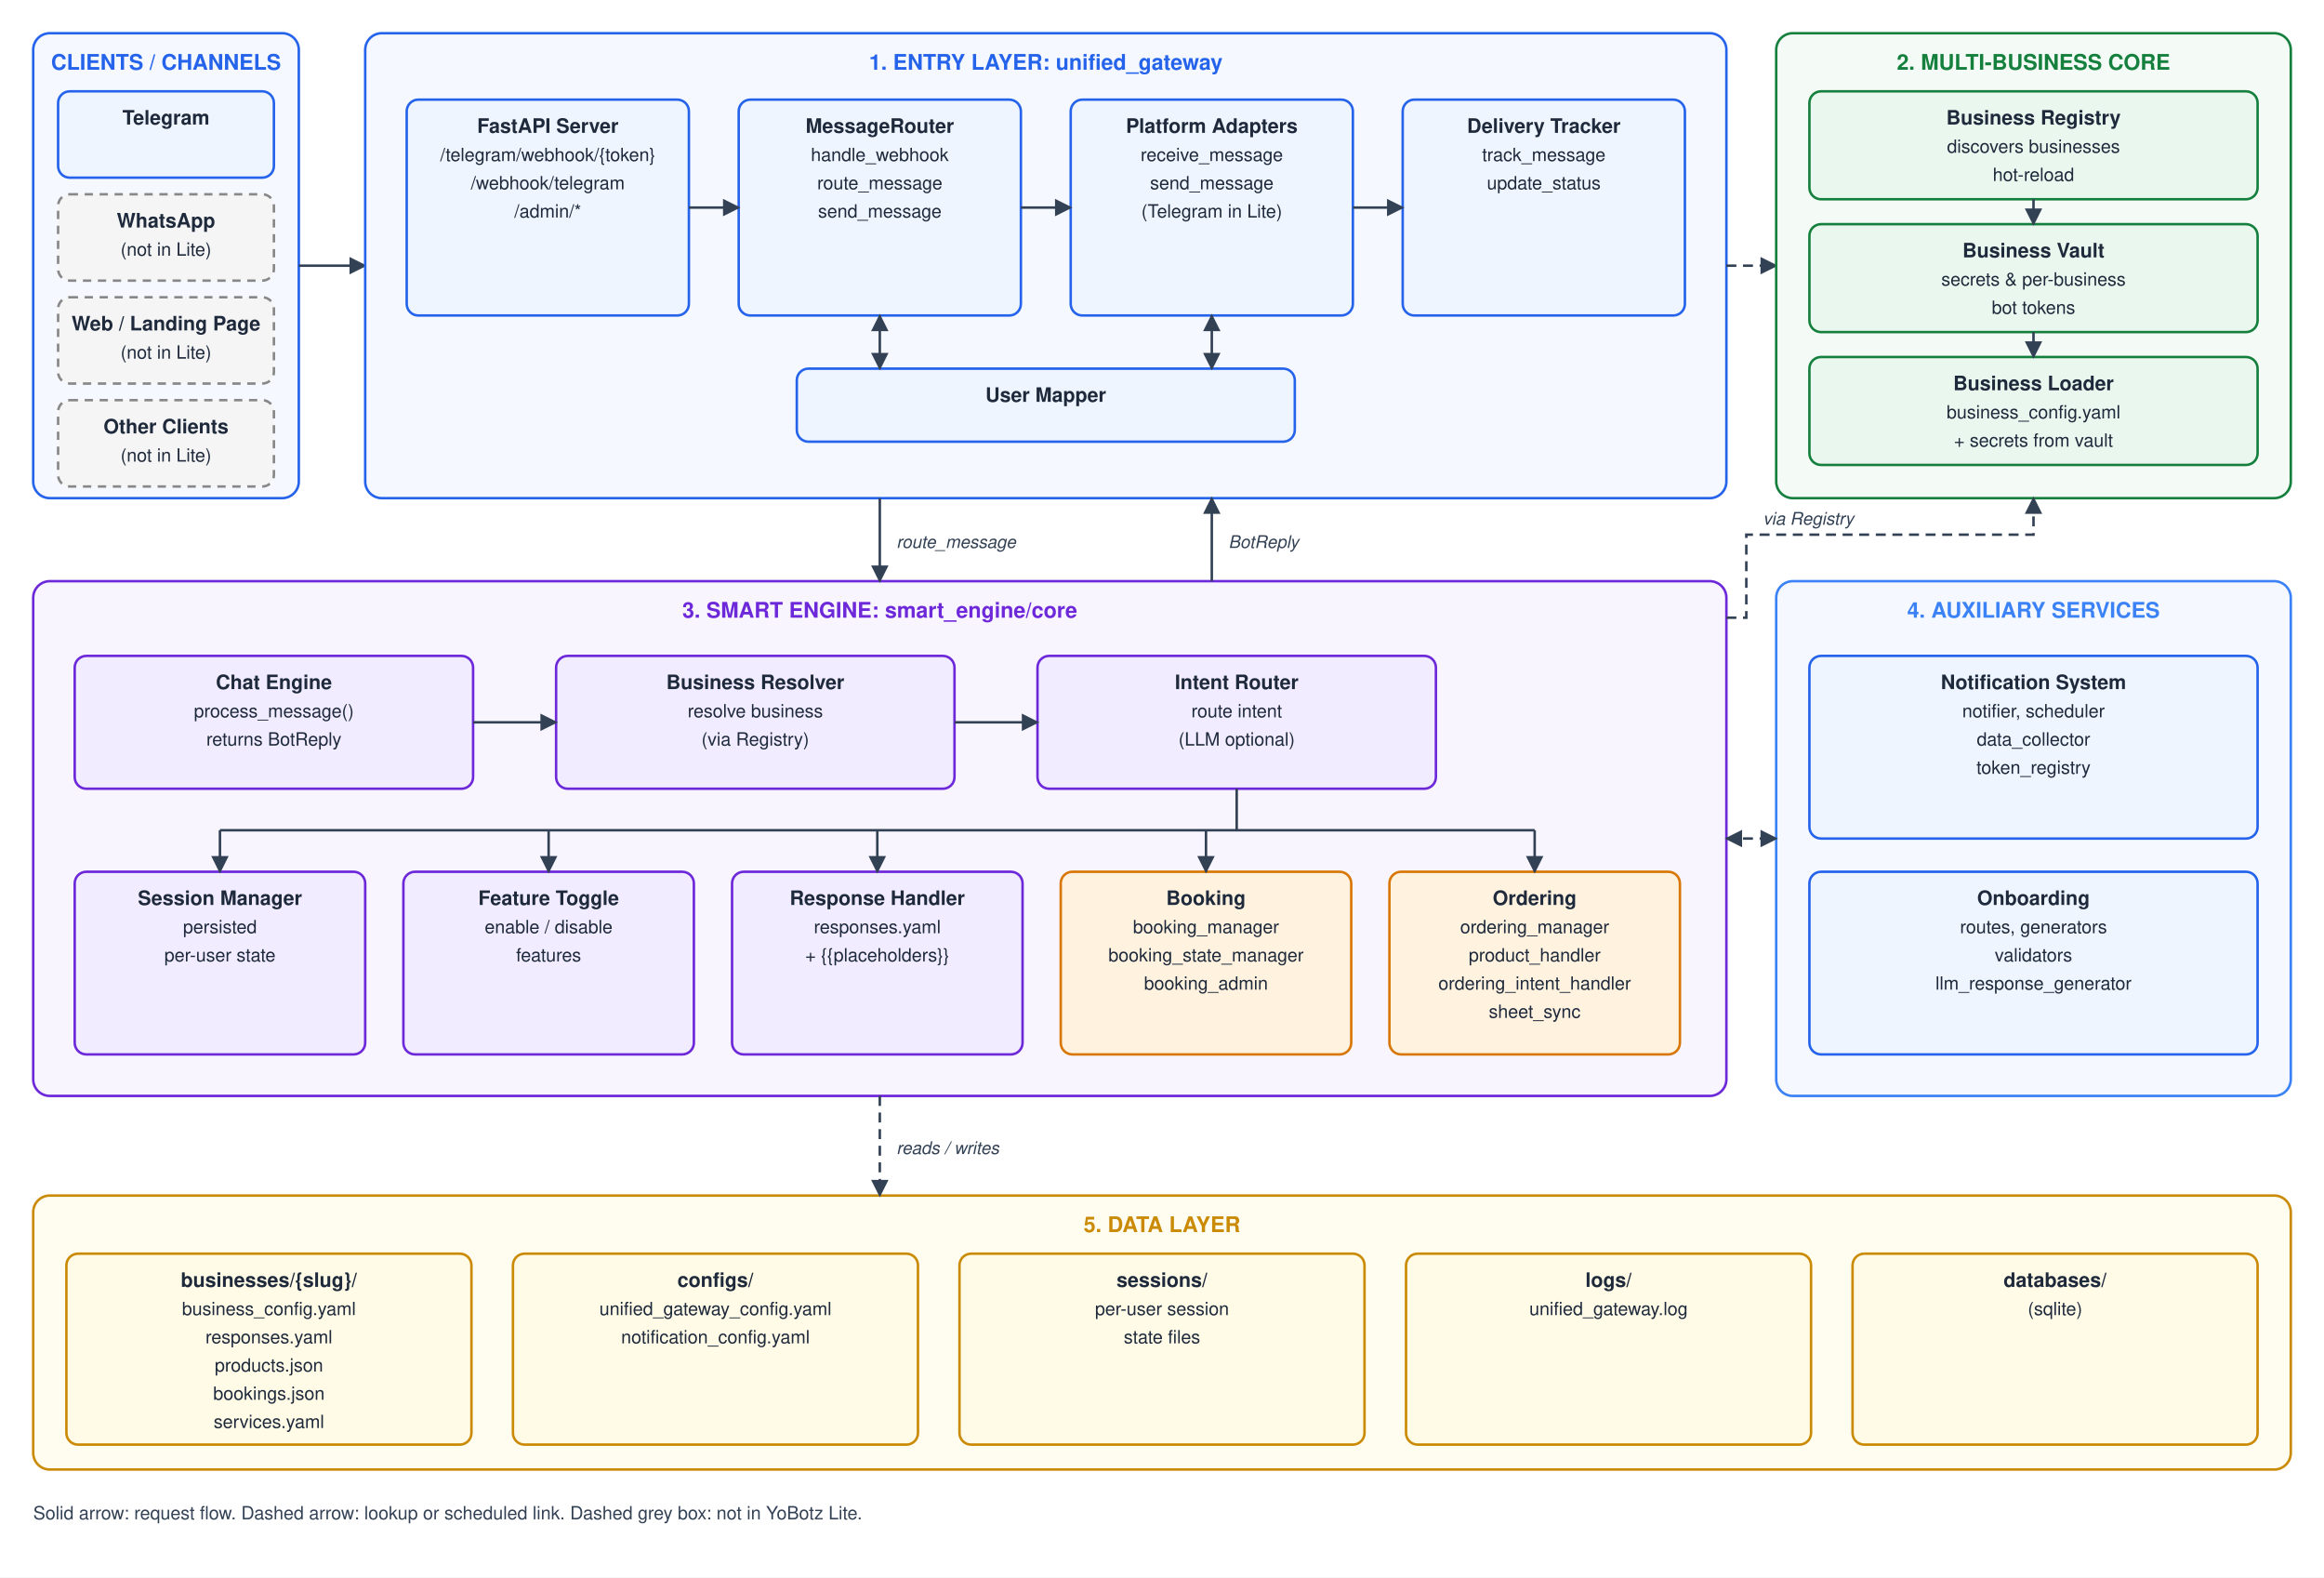
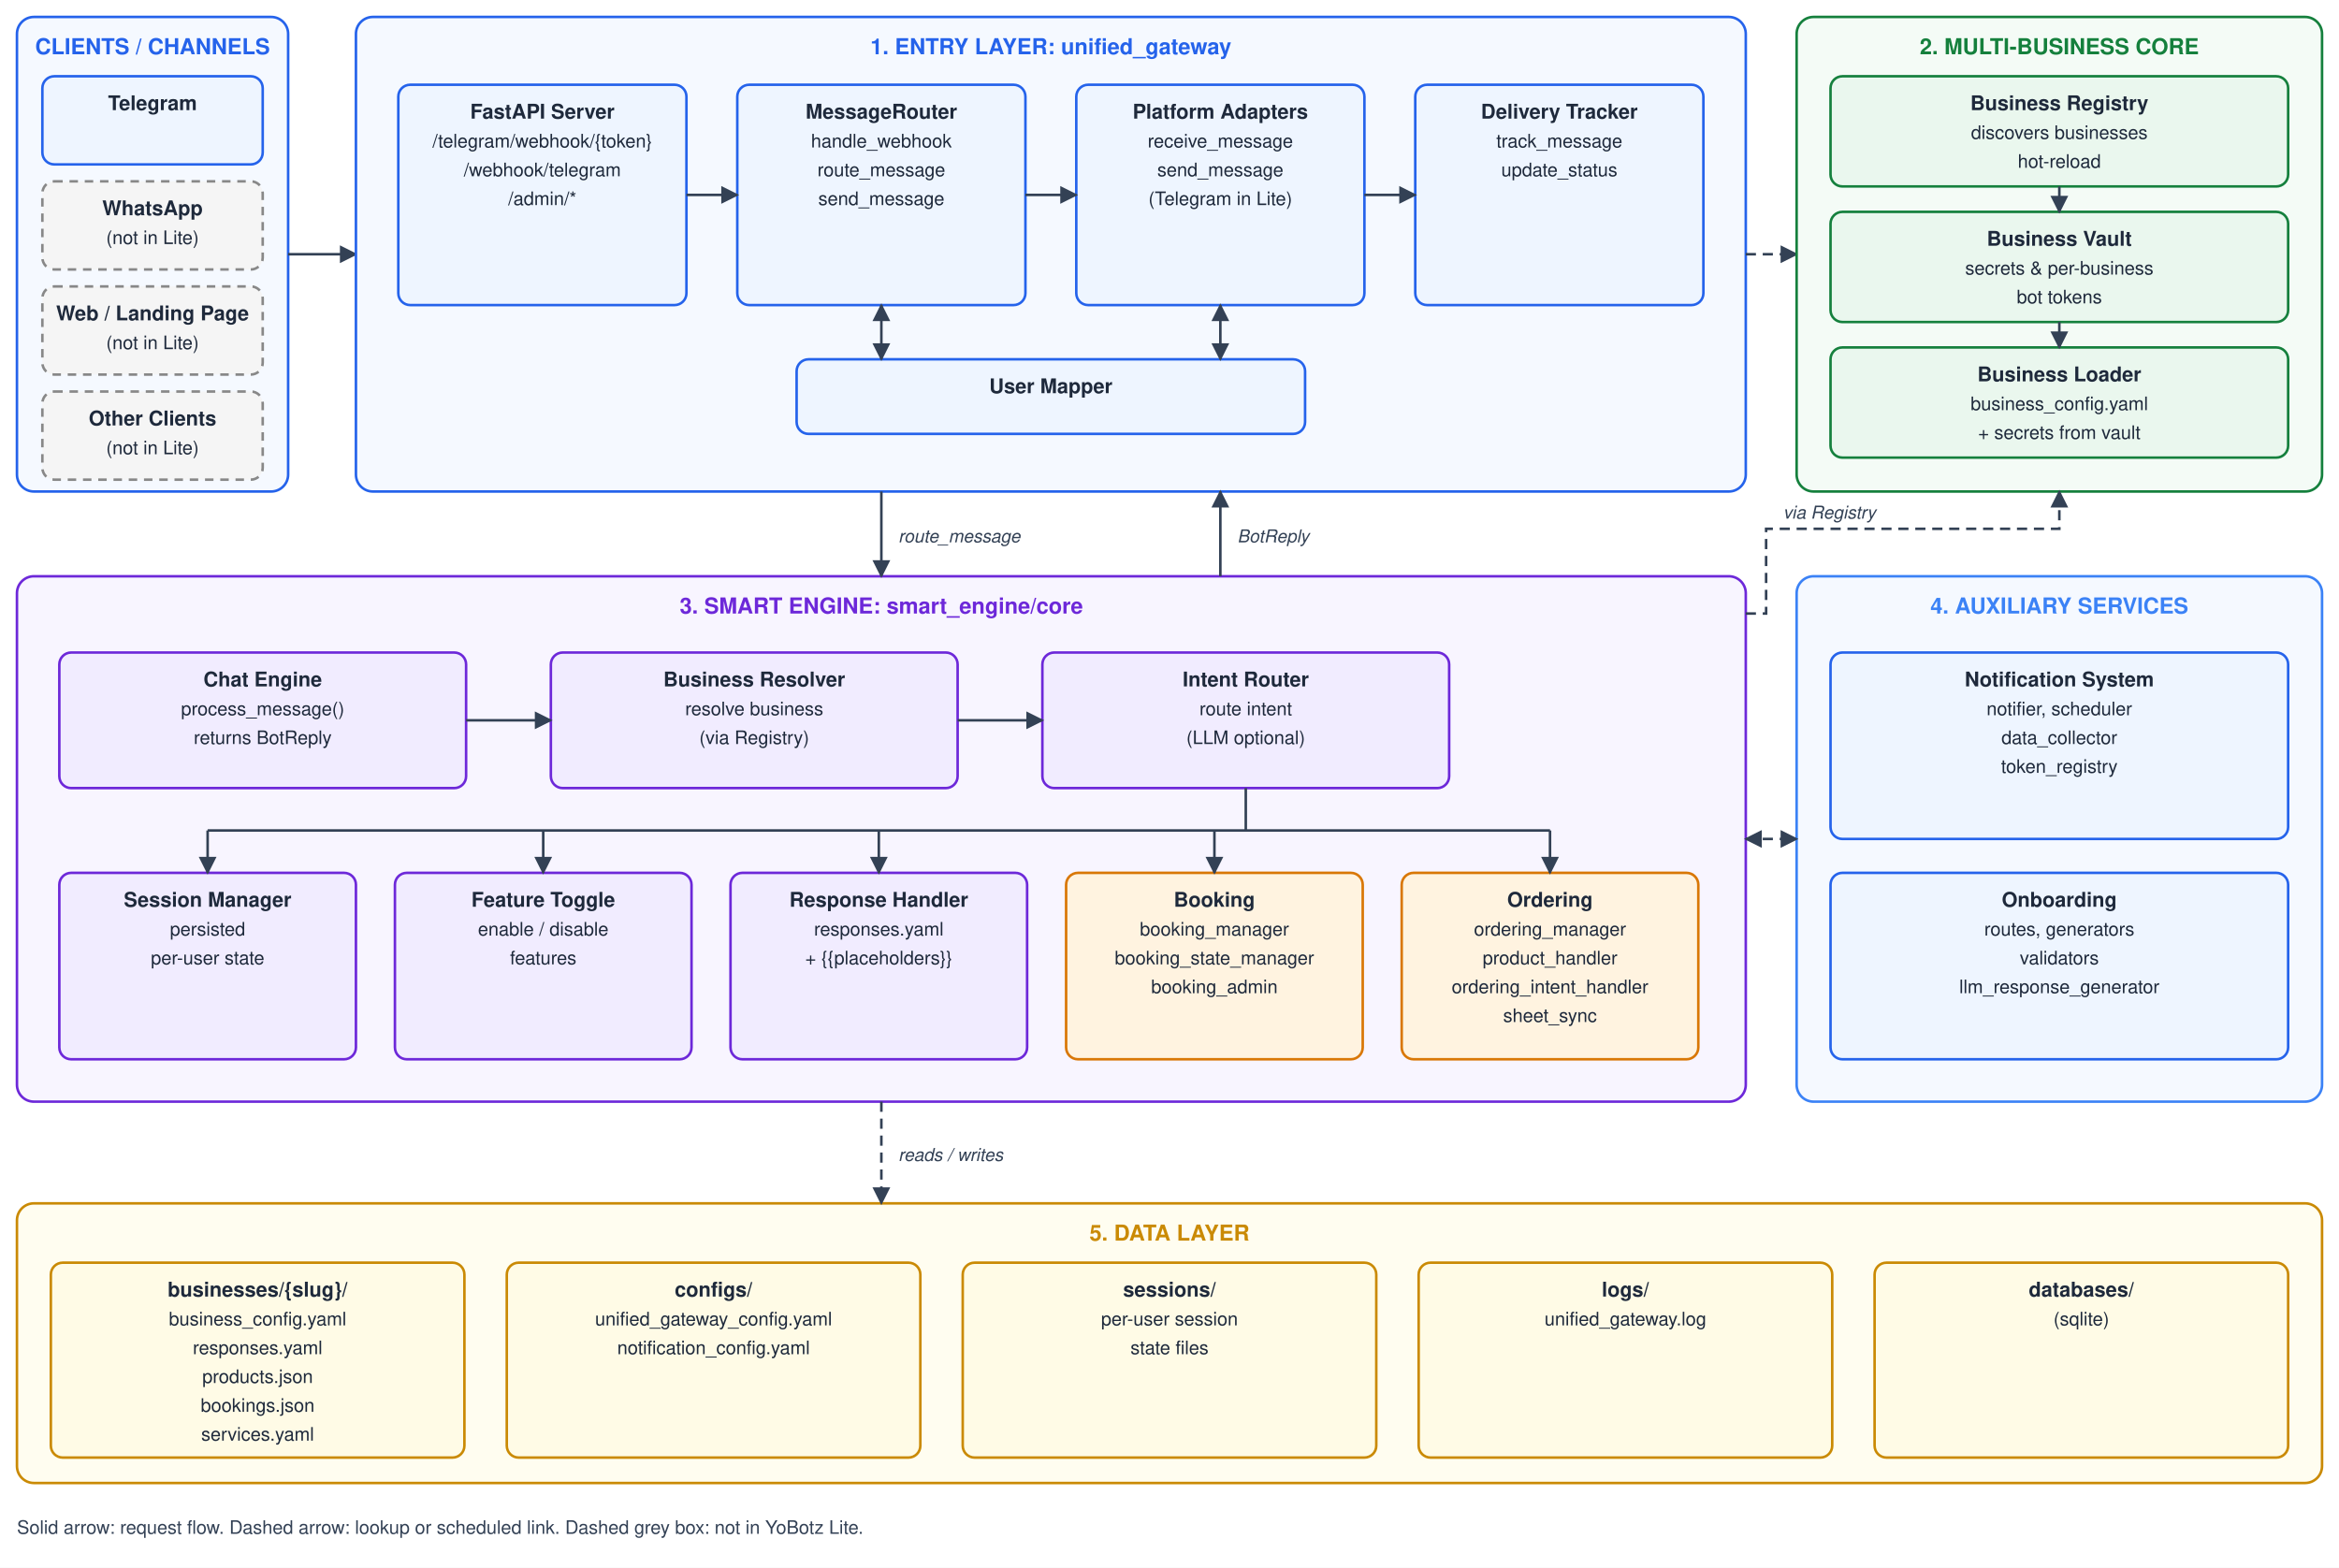
- <svg xmlns="http://www.w3.org/2000/svg" viewBox="0 0 1400 950" width="1400" height="950">
+ <svg xmlns="http://www.w3.org/2000/svg" viewBox="10 10 1380 925">
  <style>text{font-family:Helvetica,Arial,sans-serif}.s{font-size:11px;fill:#1e293b;text-anchor:middle}.t{font-size:12px;font-weight:bold;fill:#1e293b;text-anchor:middle}.g{font-size:13px;font-weight:bold;text-anchor:middle}.n{font-size:10.5px;fill:#334155;font-style:italic}.k{stroke:#334155;stroke-width:1.5;fill:none}rect{stroke-width:1.5}</style>
  <defs>
    <marker id="ah" viewBox="0 0 10 10" refX="9" refY="5" markerWidth="7" markerHeight="7" orient="auto-start-reverse">
      <path d="M0,0 L10,5 L0,10 z" fill="#334155" />
    </marker>
  </defs>
-   <rect width="1400" height="950" fill="white" />
+   <rect x="10" y="10" width="1380" height="925" fill="white" />
  <rect x="20" y="20" width="160" height="280" rx="10" fill="#f5f9ff" stroke="#2563eb" />
  <text x="100" y="42" class="g" fill="#2563eb">CLIENTS / CHANNELS</text>
  <rect x="35" y="55" width="130" height="52" rx="7" fill="#eef5ff" stroke="#2563eb" />
  <text x="100" y="75" class="t">Telegram</text>
  <rect x="35" y="117" width="130" height="52" rx="7" fill="#f5f5f5" stroke="#888888" stroke-dasharray="5 4" />
  <text x="100" y="137" class="t" fill="#555">WhatsApp</text>
  <text x="100" y="154" class="s" fill="#555">(not in Lite)</text>
  <rect x="35" y="179" width="130" height="52" rx="7" fill="#f5f5f5" stroke="#888888" stroke-dasharray="5 4" />
  <text x="100" y="199" class="t" fill="#555">Web / Landing Page</text>
  <text x="100" y="216" class="s" fill="#555">(not in Lite)</text>
  <rect x="35" y="241" width="130" height="52" rx="7" fill="#f5f5f5" stroke="#888888" stroke-dasharray="5 4" />
  <text x="100" y="261" class="t" fill="#555">Other Clients</text>
  <text x="100" y="278" class="s" fill="#555">(not in Lite)</text>
  <line x1="180" y1="160" x2="220" y2="160" class="k" marker-end="url(#ah)" />
  <rect x="220" y="20" width="820" height="280" rx="10" fill="#f5f9ff" stroke="#2563eb" />
  <text x="630" y="42" class="g" fill="#2563eb">1. ENTRY LAYER: unified_gateway</text>
  <rect x="245" y="60" width="170" height="130" rx="7" fill="#eef5ff" stroke="#2563eb" />
  <text x="330" y="80" class="t">FastAPI Server</text>
  <text x="330" y="97" class="s">/telegram/webhook/{token}</text>
  <text x="330" y="114" class="s">/webhook/telegram</text>
  <text x="330" y="131" class="s">/admin/*</text>
  <rect x="445" y="60" width="170" height="130" rx="7" fill="#eef5ff" stroke="#2563eb" />
  <text x="530" y="80" class="t">MessageRouter</text>
  <text x="530" y="97" class="s">handle_webhook</text>
  <text x="530" y="114" class="s">route_message</text>
  <text x="530" y="131" class="s">send_message</text>
  <rect x="645" y="60" width="170" height="130" rx="7" fill="#eef5ff" stroke="#2563eb" />
  <text x="730" y="80" class="t">Platform Adapters</text>
  <text x="730" y="97" class="s">receive_message</text>
  <text x="730" y="114" class="s">send_message</text>
  <text x="730" y="131" class="s">(Telegram in Lite)</text>
  <rect x="845" y="60" width="170" height="130" rx="7" fill="#eef5ff" stroke="#2563eb" />
  <text x="930" y="80" class="t">Delivery Tracker</text>
  <text x="930" y="97" class="s">track_message</text>
  <text x="930" y="114" class="s">update_status</text>
  <line x1="415" y1="125" x2="445" y2="125" class="k" marker-end="url(#ah)" />
  <line x1="615" y1="125" x2="645" y2="125" class="k" marker-end="url(#ah)" />
  <line x1="815" y1="125" x2="845" y2="125" class="k" marker-end="url(#ah)" />
  <rect x="480" y="222" width="300" height="44" rx="7" fill="#eef5ff" stroke="#2563eb" />
  <text x="630" y="242" class="t">User Mapper</text>
  <line x1="530" y1="222" x2="530" y2="190" class="k" marker-end="url(#ah)" marker-start="url(#ah)" />
  <line x1="730" y1="222" x2="730" y2="190" class="k" marker-end="url(#ah)" marker-start="url(#ah)" />
  <line x1="1040" y1="160" x2="1070" y2="160" class="k" stroke-dasharray="6 4" marker-end="url(#ah)" />
  <rect x="1070" y="20" width="310" height="280" rx="10" fill="#f4fbf6" stroke="#15803d" />
  <text x="1225" y="42" class="g" fill="#15803d">2. MULTI-BUSINESS CORE</text>
  <rect x="1090" y="55" width="270" height="65" rx="7" fill="#eaf7ee" stroke="#15803d" />
  <text x="1225" y="75" class="t">Business Registry</text>
  <text x="1225" y="92" class="s">discovers businesses</text>
  <text x="1225" y="109" class="s">hot-reload</text>
  <rect x="1090" y="135" width="270" height="65" rx="7" fill="#eaf7ee" stroke="#15803d" />
  <text x="1225" y="155" class="t">Business Vault</text>
  <text x="1225" y="172" class="s">secrets &amp; per-business</text>
  <text x="1225" y="189" class="s">bot tokens</text>
  <rect x="1090" y="215" width="270" height="65" rx="7" fill="#eaf7ee" stroke="#15803d" />
  <text x="1225" y="235" class="t">Business Loader</text>
  <text x="1225" y="252" class="s">business_config.yaml</text>
  <text x="1225" y="269" class="s">+ secrets from vault</text>
  <line x1="1225" y1="120" x2="1225" y2="135" class="k" marker-end="url(#ah)" />
  <line x1="1225" y1="200" x2="1225" y2="215" class="k" marker-end="url(#ah)" />
  <rect x="20" y="350" width="1020" height="310" rx="10" fill="#f8f5ff" stroke="#6d28d9" />
  <text x="530" y="372" class="g" fill="#6d28d9">3. SMART ENGINE: smart_engine/core</text>
  <rect x="45" y="395" width="240" height="80" rx="7" fill="#f1ecff" stroke="#6d28d9" />
  <text x="165" y="415" class="t">Chat Engine</text>
  <text x="165" y="432" class="s">process_message()</text>
  <text x="165" y="449" class="s">returns BotReply</text>
  <rect x="335" y="395" width="240" height="80" rx="7" fill="#f1ecff" stroke="#6d28d9" />
  <text x="455" y="415" class="t">Business Resolver</text>
  <text x="455" y="432" class="s">resolve business</text>
  <text x="455" y="449" class="s">(via Registry)</text>
  <rect x="625" y="395" width="240" height="80" rx="7" fill="#f1ecff" stroke="#6d28d9" />
  <text x="745" y="415" class="t">Intent Router</text>
  <text x="745" y="432" class="s">route intent</text>
  <text x="745" y="449" class="s">(LLM optional)</text>
  <line x1="285" y1="435" x2="335" y2="435" class="k" marker-end="url(#ah)" />
  <line x1="575" y1="435" x2="625" y2="435" class="k" marker-end="url(#ah)" />
  <rect x="45" y="525" width="175" height="110" rx="7" fill="#f1ecff" stroke="#6d28d9" />
  <text x="132.5" y="545" class="t">Session Manager</text>
  <text x="132.5" y="562" class="s">persisted</text>
  <text x="132.5" y="579" class="s">per-user state</text>
  <rect x="243" y="525" width="175" height="110" rx="7" fill="#f1ecff" stroke="#6d28d9" />
  <text x="330.5" y="545" class="t">Feature Toggle</text>
  <text x="330.5" y="562" class="s">enable / disable</text>
  <text x="330.5" y="579" class="s">features</text>
  <rect x="441" y="525" width="175" height="110" rx="7" fill="#f1ecff" stroke="#6d28d9" />
  <text x="528.5" y="545" class="t">Response Handler</text>
  <text x="528.5" y="562" class="s">responses.yaml</text>
  <text x="528.5" y="579" class="s">+ {{placeholders}}</text>
  <rect x="639" y="525" width="175" height="110" rx="7" fill="#fff3e0" stroke="#d97706" />
  <text x="726.5" y="545" class="t">Booking</text>
  <text x="726.5" y="562" class="s">booking_manager</text>
  <text x="726.5" y="579" class="s">booking_state_manager</text>
  <text x="726.5" y="596" class="s">booking_admin</text>
  <rect x="837" y="525" width="175" height="110" rx="7" fill="#fff3e0" stroke="#d97706" />
  <text x="924.5" y="545" class="t">Ordering</text>
  <text x="924.5" y="562" class="s">ordering_manager</text>
  <text x="924.5" y="579" class="s">product_handler</text>
  <text x="924.5" y="596" class="s">ordering_intent_handler</text>
  <text x="924.5" y="613" class="s">sheet_sync</text>
  <line x1="745" y1="475" x2="745" y2="500" class="k" />
  <line x1="132.5" y1="500" x2="924.5" y2="500" class="k" />
  <line x1="132.5" y1="500" x2="132.5" y2="525" class="k" marker-end="url(#ah)" />
  <line x1="330.5" y1="500" x2="330.5" y2="525" class="k" marker-end="url(#ah)" />
  <line x1="528.5" y1="500" x2="528.5" y2="525" class="k" marker-end="url(#ah)" />
  <line x1="726.5" y1="500" x2="726.5" y2="525" class="k" marker-end="url(#ah)" />
  <line x1="924.5" y1="500" x2="924.5" y2="525" class="k" marker-end="url(#ah)" />
  <rect x="1070" y="350" width="310" height="310" rx="10" fill="#f5f9ff" stroke="#3b82f6" />
  <text x="1225" y="372" class="g" fill="#3b82f6">4. AUXILIARY SERVICES</text>
  <rect x="1090" y="395" width="270" height="110" rx="7" fill="#eef5ff" stroke="#2563eb" />
  <text x="1225" y="415" class="t">Notification System</text>
  <text x="1225" y="432" class="s">notifier, scheduler</text>
  <text x="1225" y="449" class="s">data_collector</text>
  <text x="1225" y="466" class="s">token_registry</text>
  <rect x="1090" y="525" width="270" height="110" rx="7" fill="#eef5ff" stroke="#2563eb" />
  <text x="1225" y="545" class="t">Onboarding</text>
  <text x="1225" y="562" class="s">routes, generators</text>
  <text x="1225" y="579" class="s">validators</text>
  <text x="1225" y="596" class="s">llm_response_generator</text>
  <line x1="1040" y1="505" x2="1070" y2="505" class="k" stroke-dasharray="6 4" marker-end="url(#ah)" marker-start="url(#ah)" />
  <line x1="530" y1="300" x2="530" y2="350" class="k" marker-end="url(#ah)" />
  <text x="540" y="330" class="n">route_message</text>
  <line x1="730" y1="350" x2="730" y2="300" class="k" marker-end="url(#ah)" />
  <text x="740" y="330" class="n">BotReply</text>
  <path d="M1040,372 H1052 V322 H1225 V300" fill="none" class="k" stroke-dasharray="6 4" marker-end="url(#ah)" />
  <text x="1062" y="316" class="n">via Registry</text>
  <rect x="20" y="720" width="1360" height="165" rx="10" fill="#fffdf0" stroke="#ca8a04" />
  <text x="700" y="742" class="g" fill="#ca8a04">5. DATA LAYER</text>
  <rect x="40" y="755" width="244" height="115" rx="7" fill="#fffbe6" stroke="#ca8a04" />
  <text x="162" y="775" class="t">businesses/{slug}/</text>
  <text x="162" y="792" class="s">business_config.yaml</text>
  <text x="162" y="809" class="s">responses.yaml</text>
  <text x="162" y="826" class="s">products.json</text>
  <text x="162" y="843" class="s">bookings.json</text>
  <text x="162" y="860" class="s">services.yaml</text>
  <rect x="309" y="755" width="244" height="115" rx="7" fill="#fffbe6" stroke="#ca8a04" />
  <text x="431" y="775" class="t">configs/</text>
  <text x="431" y="792" class="s">unified_gateway_config.yaml</text>
  <text x="431" y="809" class="s">notification_config.yaml</text>
  <rect x="578" y="755" width="244" height="115" rx="7" fill="#fffbe6" stroke="#ca8a04" />
  <text x="700" y="775" class="t">sessions/</text>
  <text x="700" y="792" class="s">per-user session</text>
  <text x="700" y="809" class="s">state files</text>
  <rect x="847" y="755" width="244" height="115" rx="7" fill="#fffbe6" stroke="#ca8a04" />
  <text x="969" y="775" class="t">logs/</text>
  <text x="969" y="792" class="s">unified_gateway.log</text>
  <rect x="1116" y="755" width="244" height="115" rx="7" fill="#fffbe6" stroke="#ca8a04" />
  <text x="1238" y="775" class="t">databases/</text>
  <text x="1238" y="792" class="s">(sqlite)</text>
  <line x1="530" y1="660" x2="530" y2="720" class="k" stroke-dasharray="6 4" marker-end="url(#ah)" />
  <text x="540" y="695" class="n">reads / writes</text>
  <text x="20" y="915" font-size="11" fill="#334155">Solid arrow: request flow.   Dashed arrow: lookup or scheduled link.   Dashed grey box: not in YoBotz Lite.</text>
</svg>
